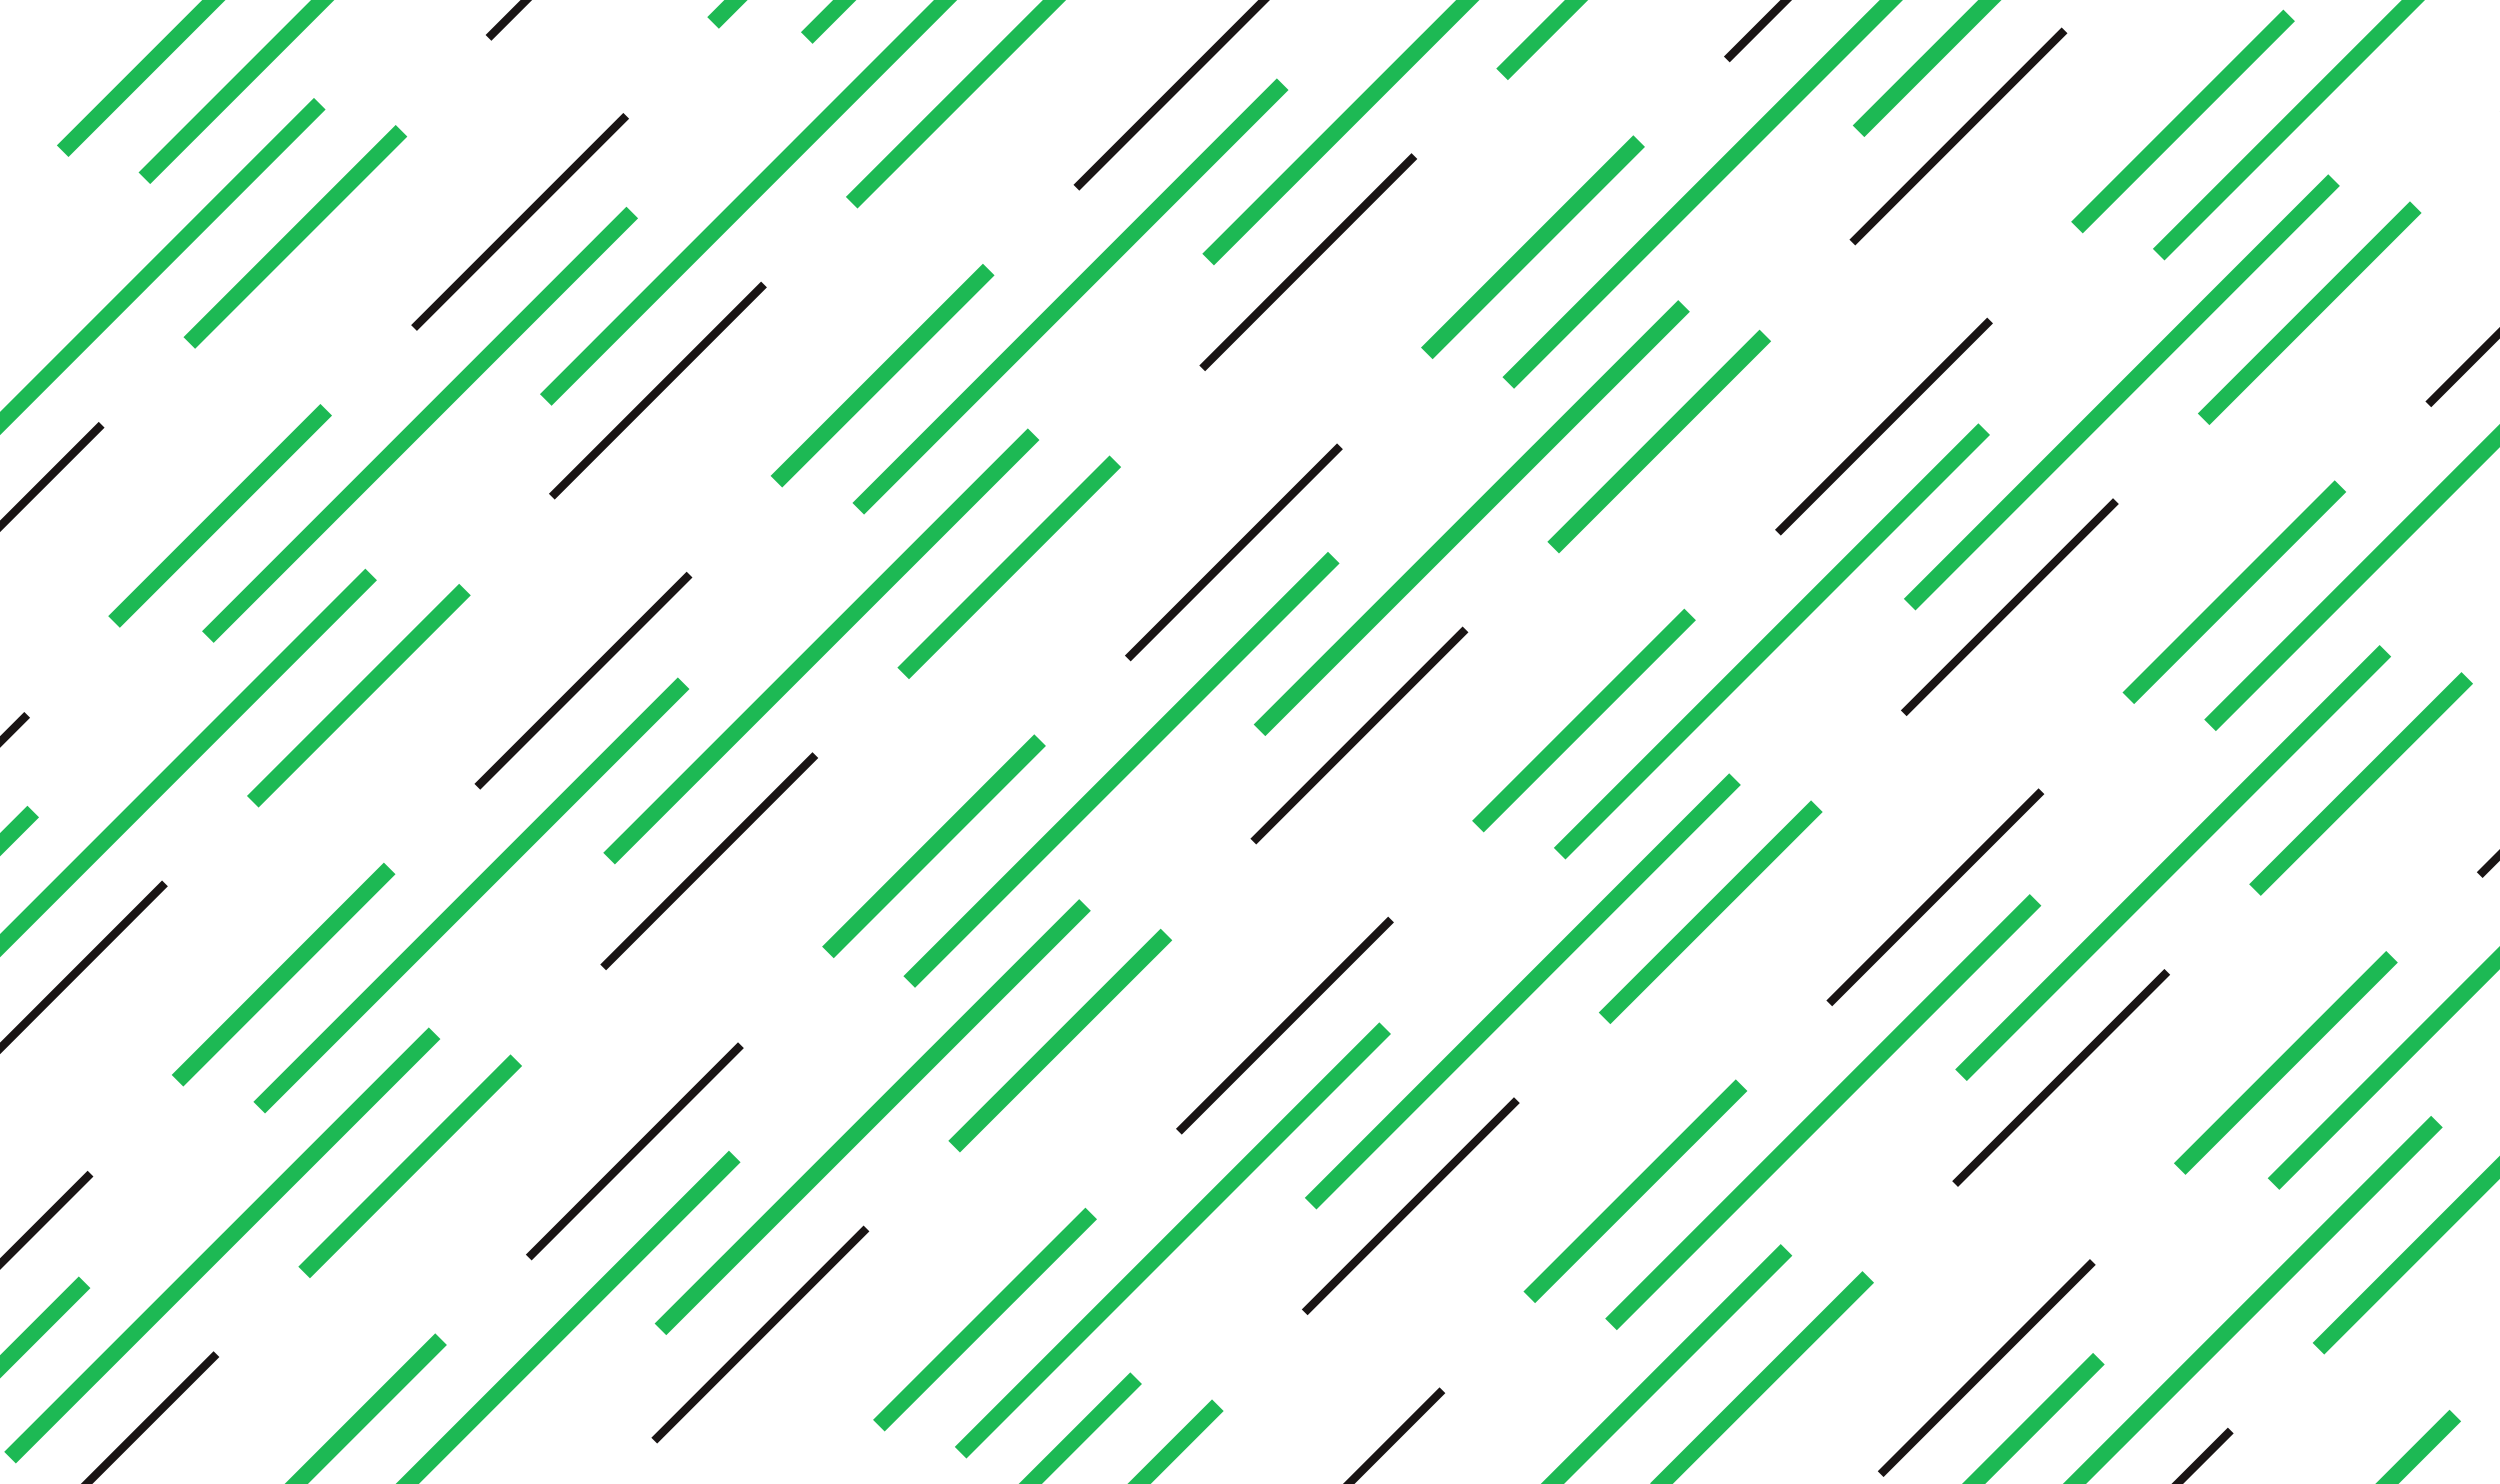
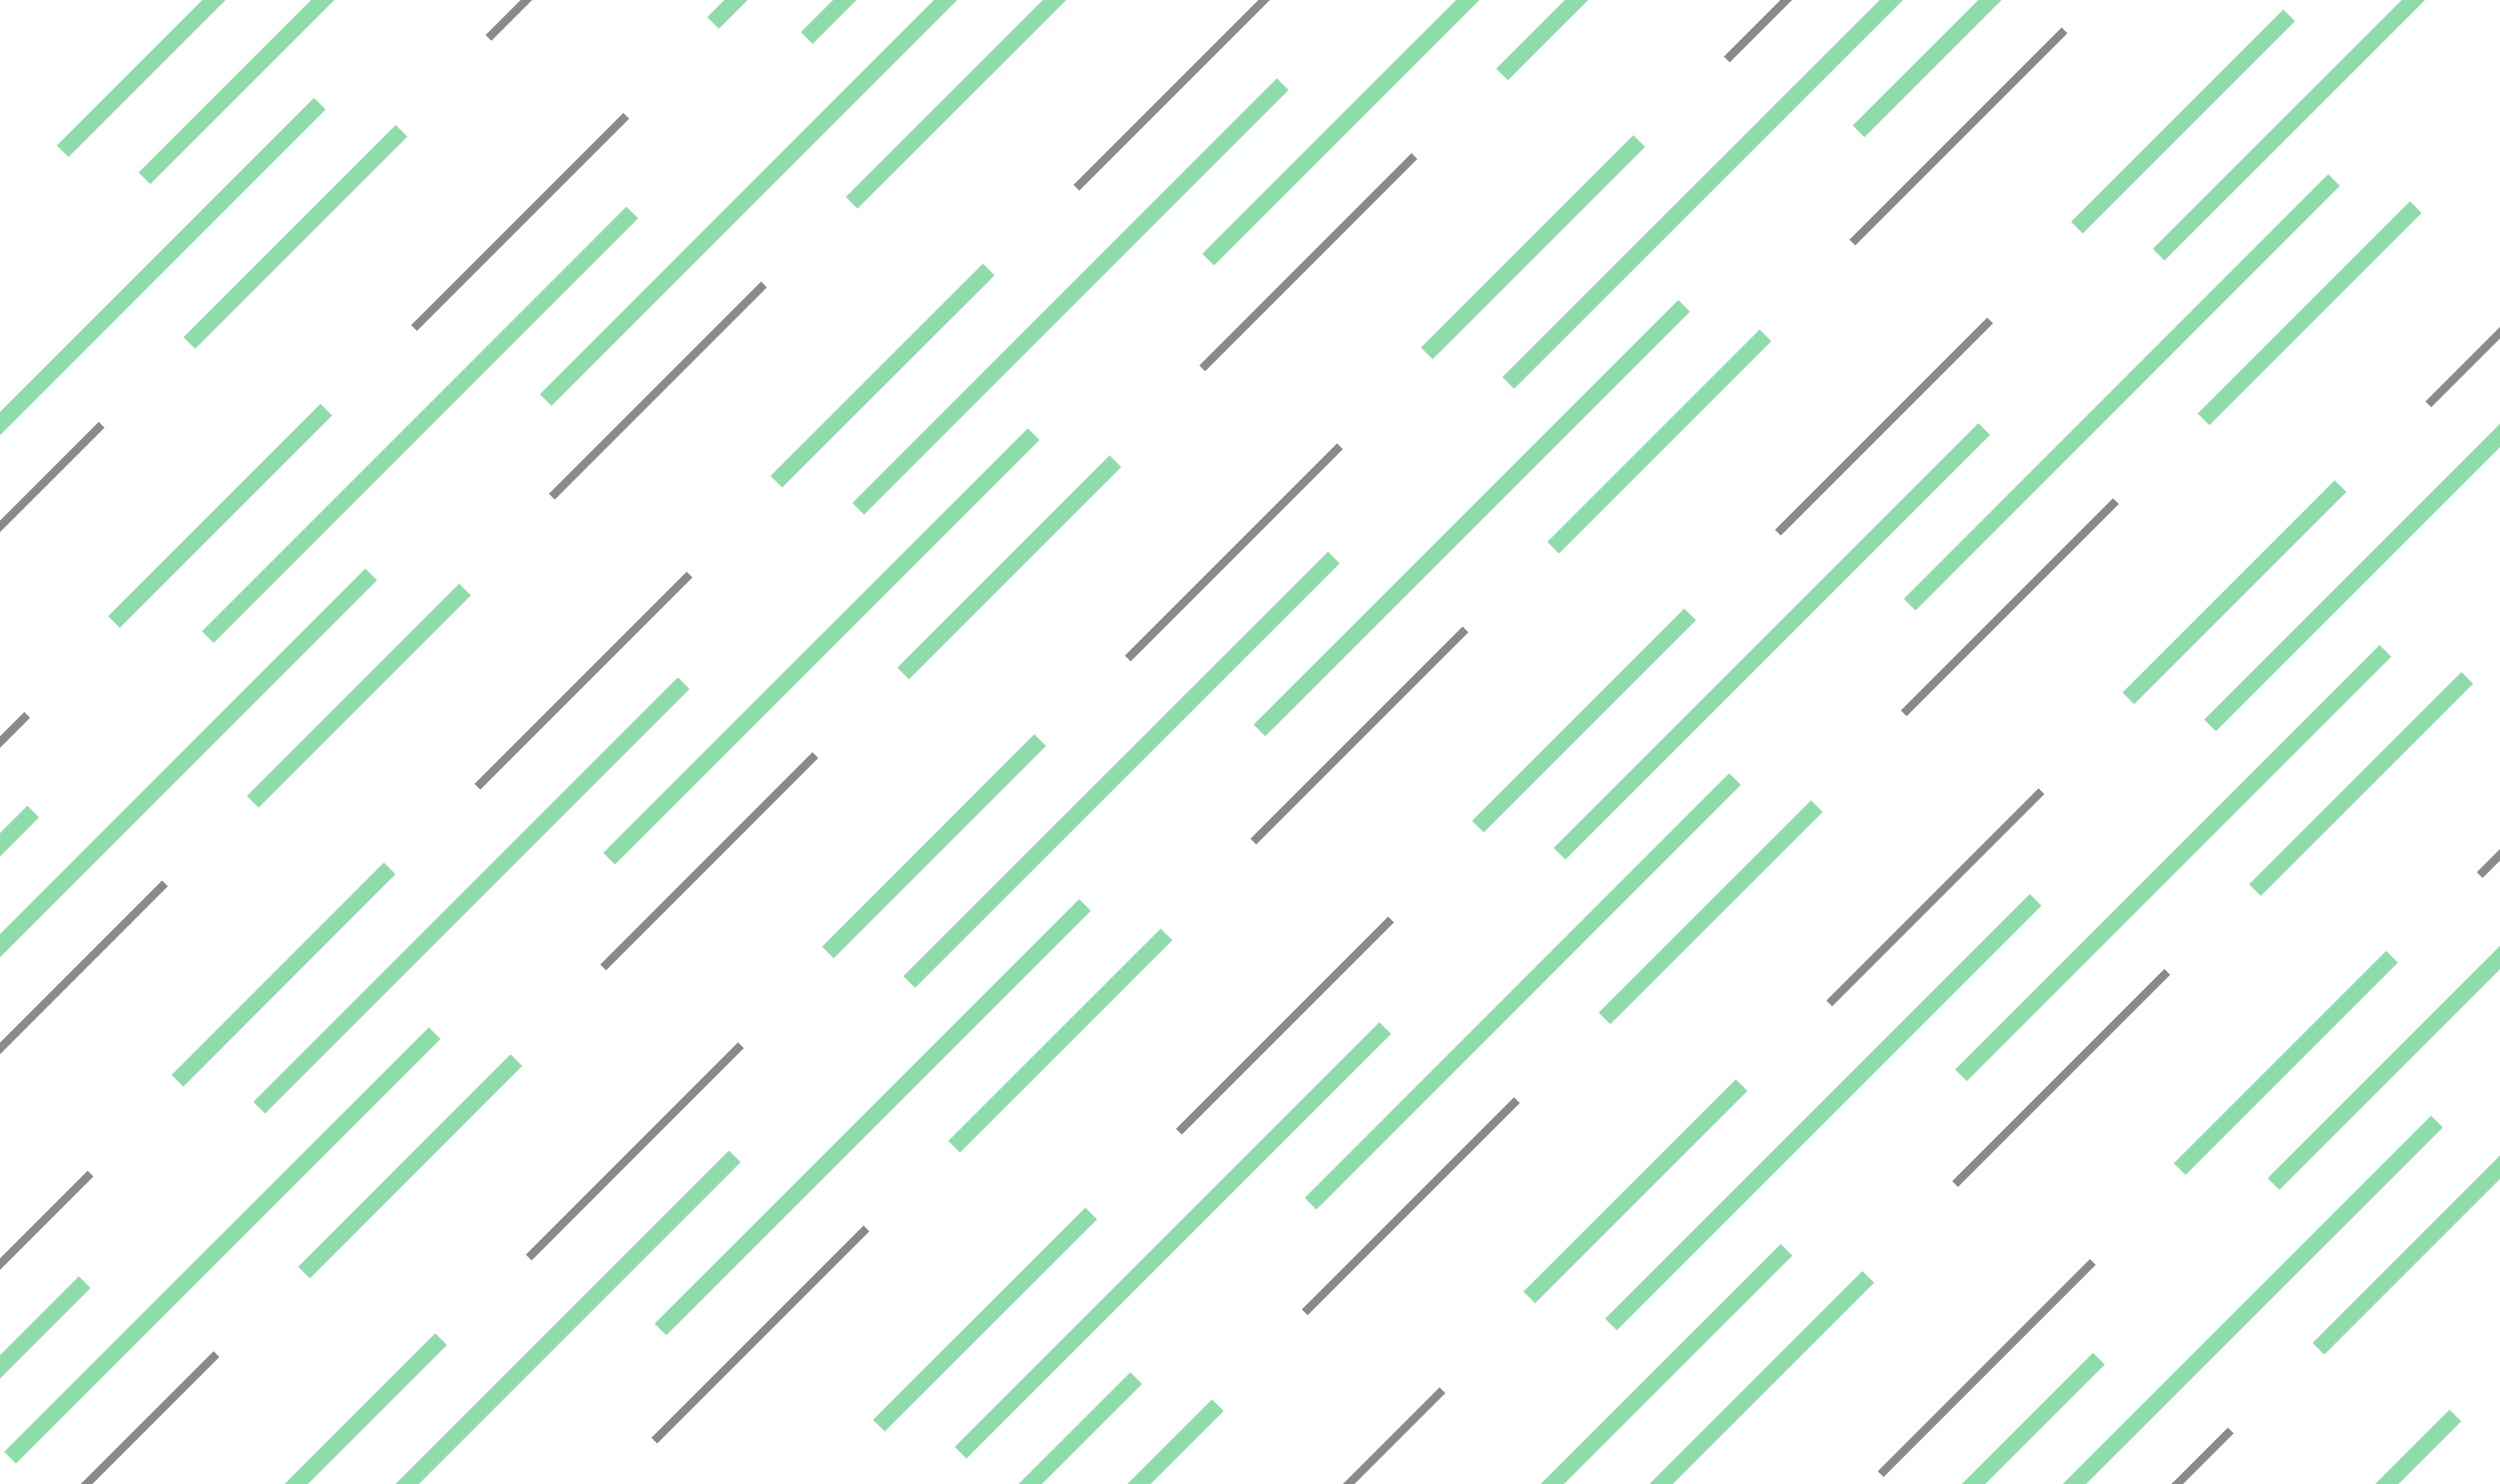
<svg xmlns="http://www.w3.org/2000/svg" xmlns:xlink="http://www.w3.org/1999/xlink" version="1.1" id="home-anim" x="0px" y="0px" viewBox="0 0 1820 1080" style="enable-background:new 0 0 1820 1080;" xml:space="preserve">
  <g>
    <defs>
      <rect id="masque" y="0.4" width="1820" height="1080" />
    </defs>
    <clipPath id="cache">
      <use xlink:href="#masque" style="overflow:visible;" />
    </clipPath>
-     <g id="c1" stroke="#191414" stroke-width="6">
+     <g id="c1" stroke="#191414" stroke-width="6" opacity="0.5">
      <line x1="630.8" y1="894.3" x2="476.3" y2="1048.8" />
      <line x1="858.2" y1="823.9" x2="1012.7" y2="669.4" />
      <line x1="1066.9" y1="458.2" x2="912.4" y2="612.7" />
      <line x1="1294.3" y1="387.8" x2="1448.8" y2="233.3" />
      <line x1="1503" y1="22.1" x2="1348.5" y2="176.6" />
      <line x1="895.6" y1="1166.6" x2="1050.1" y2="1012.1" />
      <line x1="1104.3" y1="800.9" x2="949.8" y2="955.4" />
      <line x1="1331.7" y1="730.5" x2="1486.2" y2="576" />
      <line x1="1540.4" y1="364.8" x2="1385.9" y2="519.3" />
      <line x1="1767.8" y1="294.4" x2="1922.3" y2="139.9" />
      <line x1="1976.5" y1="-71.3" x2="1822" y2="83.2" />
      <line x1="1369.1" y1="1073.2" x2="1523.6" y2="918.7" />
      <line x1="1577.8" y1="707.5" x2="1423.3" y2="862" />
      <line x1="1805.2" y1="637.1" x2="1959.7" y2="482.6" />
      <line x1="1624" y1="1041.4" x2="1469.4" y2="1195.9" />
      <line x1="-134.7" y1="674.9" x2="19.8" y2="520.4" />
      <line x1="74" y1="309.2" x2="-80.5" y2="463.7" />
      <line x1="301.4" y1="238.8" x2="455.9" y2="84.3" />
      <line x1="510.1" y1="-126.9" x2="355.6" y2="27.6" />
      <line x1="-88.6" y1="1008.9" x2="65.9" y2="854.4" />
      <line x1="120.1" y1="643.1" x2="-34.4" y2="797.7" />
      <line x1="347.5" y1="572.8" x2="502" y2="418.3" />
      <line x1="556.2" y1="207.1" x2="401.7" y2="361.6" />
      <line x1="783.6" y1="136.7" x2="938.1" y2="-17.8" />
      <line x1="157.6" y1="985.8" x2="3" y2="1140.3" />
      <line x1="384.9" y1="915.5" x2="539.4" y2="760.9" />
      <line x1="593.6" y1="549.7" x2="439.1" y2="704.3" />
      <line x1="821" y1="479.4" x2="975.5" y2="324.9" />
      <line x1="1029.7" y1="113.6" x2="875.2" y2="268.2" />
      <line x1="1257.1" y1="43.3" x2="1411.6" y2="-111.2" />
    </g>
-     <g id="c2" stroke="#1db954" stroke-width="12">
+     <g id="c2" stroke="#1db954" stroke-width="12" opacity="0.5">
      <line x1="794.4" y1="883.4" x2="639.8" y2="1037.9" />
      <line x1="694.6" y1="834.8" x2="849.2" y2="680.3" />
      <line x1="1230.4" y1="447.3" x2="1075.9" y2="601.8" />
      <line x1="1130.7" y1="398.7" x2="1285.2" y2="244.2" />
      <line x1="1666.5" y1="11.2" x2="1512" y2="165.7" />
      <line x1="732" y1="1177.5" x2="886.6" y2="1023" />
      <line x1="1267.9" y1="790" x2="1113.3" y2="944.5" />
      <line x1="1168.1" y1="741.4" x2="1322.7" y2="586.9" />
      <line x1="1703.9" y1="353.9" x2="1549.4" y2="508.4" />
      <line x1="1604.2" y1="305.3" x2="1758.7" y2="150.8" />
      <line x1="1205.5" y1="1084.1" x2="1360.1" y2="929.6" />
      <line x1="1741.4" y1="696.5" x2="1586.8" y2="851.1" />
      <line x1="1641.6" y1="648" x2="1796.2" y2="493.5" />
      <line x1="1787.5" y1="1030.5" x2="1633" y2="1185" />
      <line x1="1687.8" y1="981.9" x2="1842.3" y2="827.4" />
      <line x1="200.1" y1="-44.4" x2="45.6" y2="110.1" />
      <line x1="237.5" y1="298.3" x2="83" y2="452.8" />
      <line x1="137.8" y1="249.7" x2="292.3" y2="95.2" />
      <line x1="673.6" y1="-137.8" x2="519.1" y2="16.7" />
      <line x1="283.7" y1="632.2" x2="129.2" y2="786.8" />
      <line x1="184" y1="583.7" x2="338.5" y2="429.2" />
      <line x1="719.8" y1="196.2" x2="565.2" y2="350.7" />
      <line x1="620" y1="147.6" x2="774.6" y2="-6.9" />
      <line x1="321.1" y1="974.9" x2="166.6" y2="1129.4" />
      <line x1="221.4" y1="926.4" x2="375.9" y2="771.8" />
      <line x1="757.2" y1="538.8" x2="602.7" y2="693.4" />
      <line x1="657.5" y1="490.3" x2="812" y2="335.8" />
      <line x1="1193.3" y1="102.7" x2="1038.7" y2="257.3" />
      <line x1="1093.5" y1="54.2" x2="1248.1" y2="-100.3" />
    </g>
-     <g id="c3" stroke="#1db954" stroke-width="12">
+     <g id="c3" stroke="#1db954" stroke-width="12" opacity="0.5">
      <line x1="225.8" y1="1151" x2="534.9" y2="841.9" />
      <line x1="827.1" y1="1003.3" x2="518" y2="1312.3" />
      <line x1="661.9" y1="714.9" x2="971" y2="405.9" />
      <line x1="1263.1" y1="567.2" x2="954.1" y2="876.3" />
      <line x1="1098" y1="278.8" x2="1407.1" y2="-30.2" />
      <line x1="1699.2" y1="131.1" x2="1390.2" y2="440.2" />
      <line x1="699.3" y1="1057.6" x2="1008.4" y2="748.5" />
      <line x1="1300.6" y1="909.9" x2="991.5" y2="1218.9" />
      <line x1="1135.4" y1="621.5" x2="1444.5" y2="312.4" />
      <line x1="1736.6" y1="473.8" x2="1427.6" y2="782.8" />
      <line x1="1571.5" y1="185.4" x2="1880.6" y2="-123.6" />
      <line x1="1172.8" y1="964.2" x2="1481.9" y2="655.1" />
      <line x1="1774.1" y1="816.5" x2="1465" y2="1125.5" />
      <line x1="1608.9" y1="528.1" x2="1918" y2="219" />
      <line x1="1219" y1="1298.1" x2="1528" y2="989.1" />
      <line x1="1655.1" y1="862" x2="1964.1" y2="553" />
      <line x1="232.8" y1="75.5" x2="-76.2" y2="384.6" />
      <line x1="270.2" y1="418.2" x2="-38.8" y2="727.3" />
      <line x1="105.1" y1="129.8" x2="414.2" y2="-179.2" />
      <line x1="706.3" y1="-17.9" x2="397.3" y2="291.2" />
      <line x1="-284.8" y1="899.9" x2="24.2" y2="590.8" />
      <line x1="316.4" y1="752.2" x2="7.3" y2="1061.2" />
      <line x1="151.3" y1="463.8" x2="460.3" y2="154.7" />
      <line x1="752.5" y1="316.1" x2="443.4" y2="625.1" />
      <line x1="587.3" y1="27.7" x2="896.4" y2="-281.4" />
      <line x1="1188.6" y1="-120" x2="879.5" y2="189" />
      <line x1="-247.4" y1="1242.5" x2="61.6" y2="933.5" />
      <line x1="188.7" y1="806.4" x2="497.7" y2="497.4" />
      <line x1="789.9" y1="658.8" x2="480.8" y2="967.8" />
      <line x1="624.8" y1="370.4" x2="933.8" y2="61.3" />
      <line x1="1226" y1="222.7" x2="916.9" y2="531.7" />
      <line x1="1662.1" y1="-213.4" x2="1353" y2="95.6" />
    </g>
  </g>
</svg>
